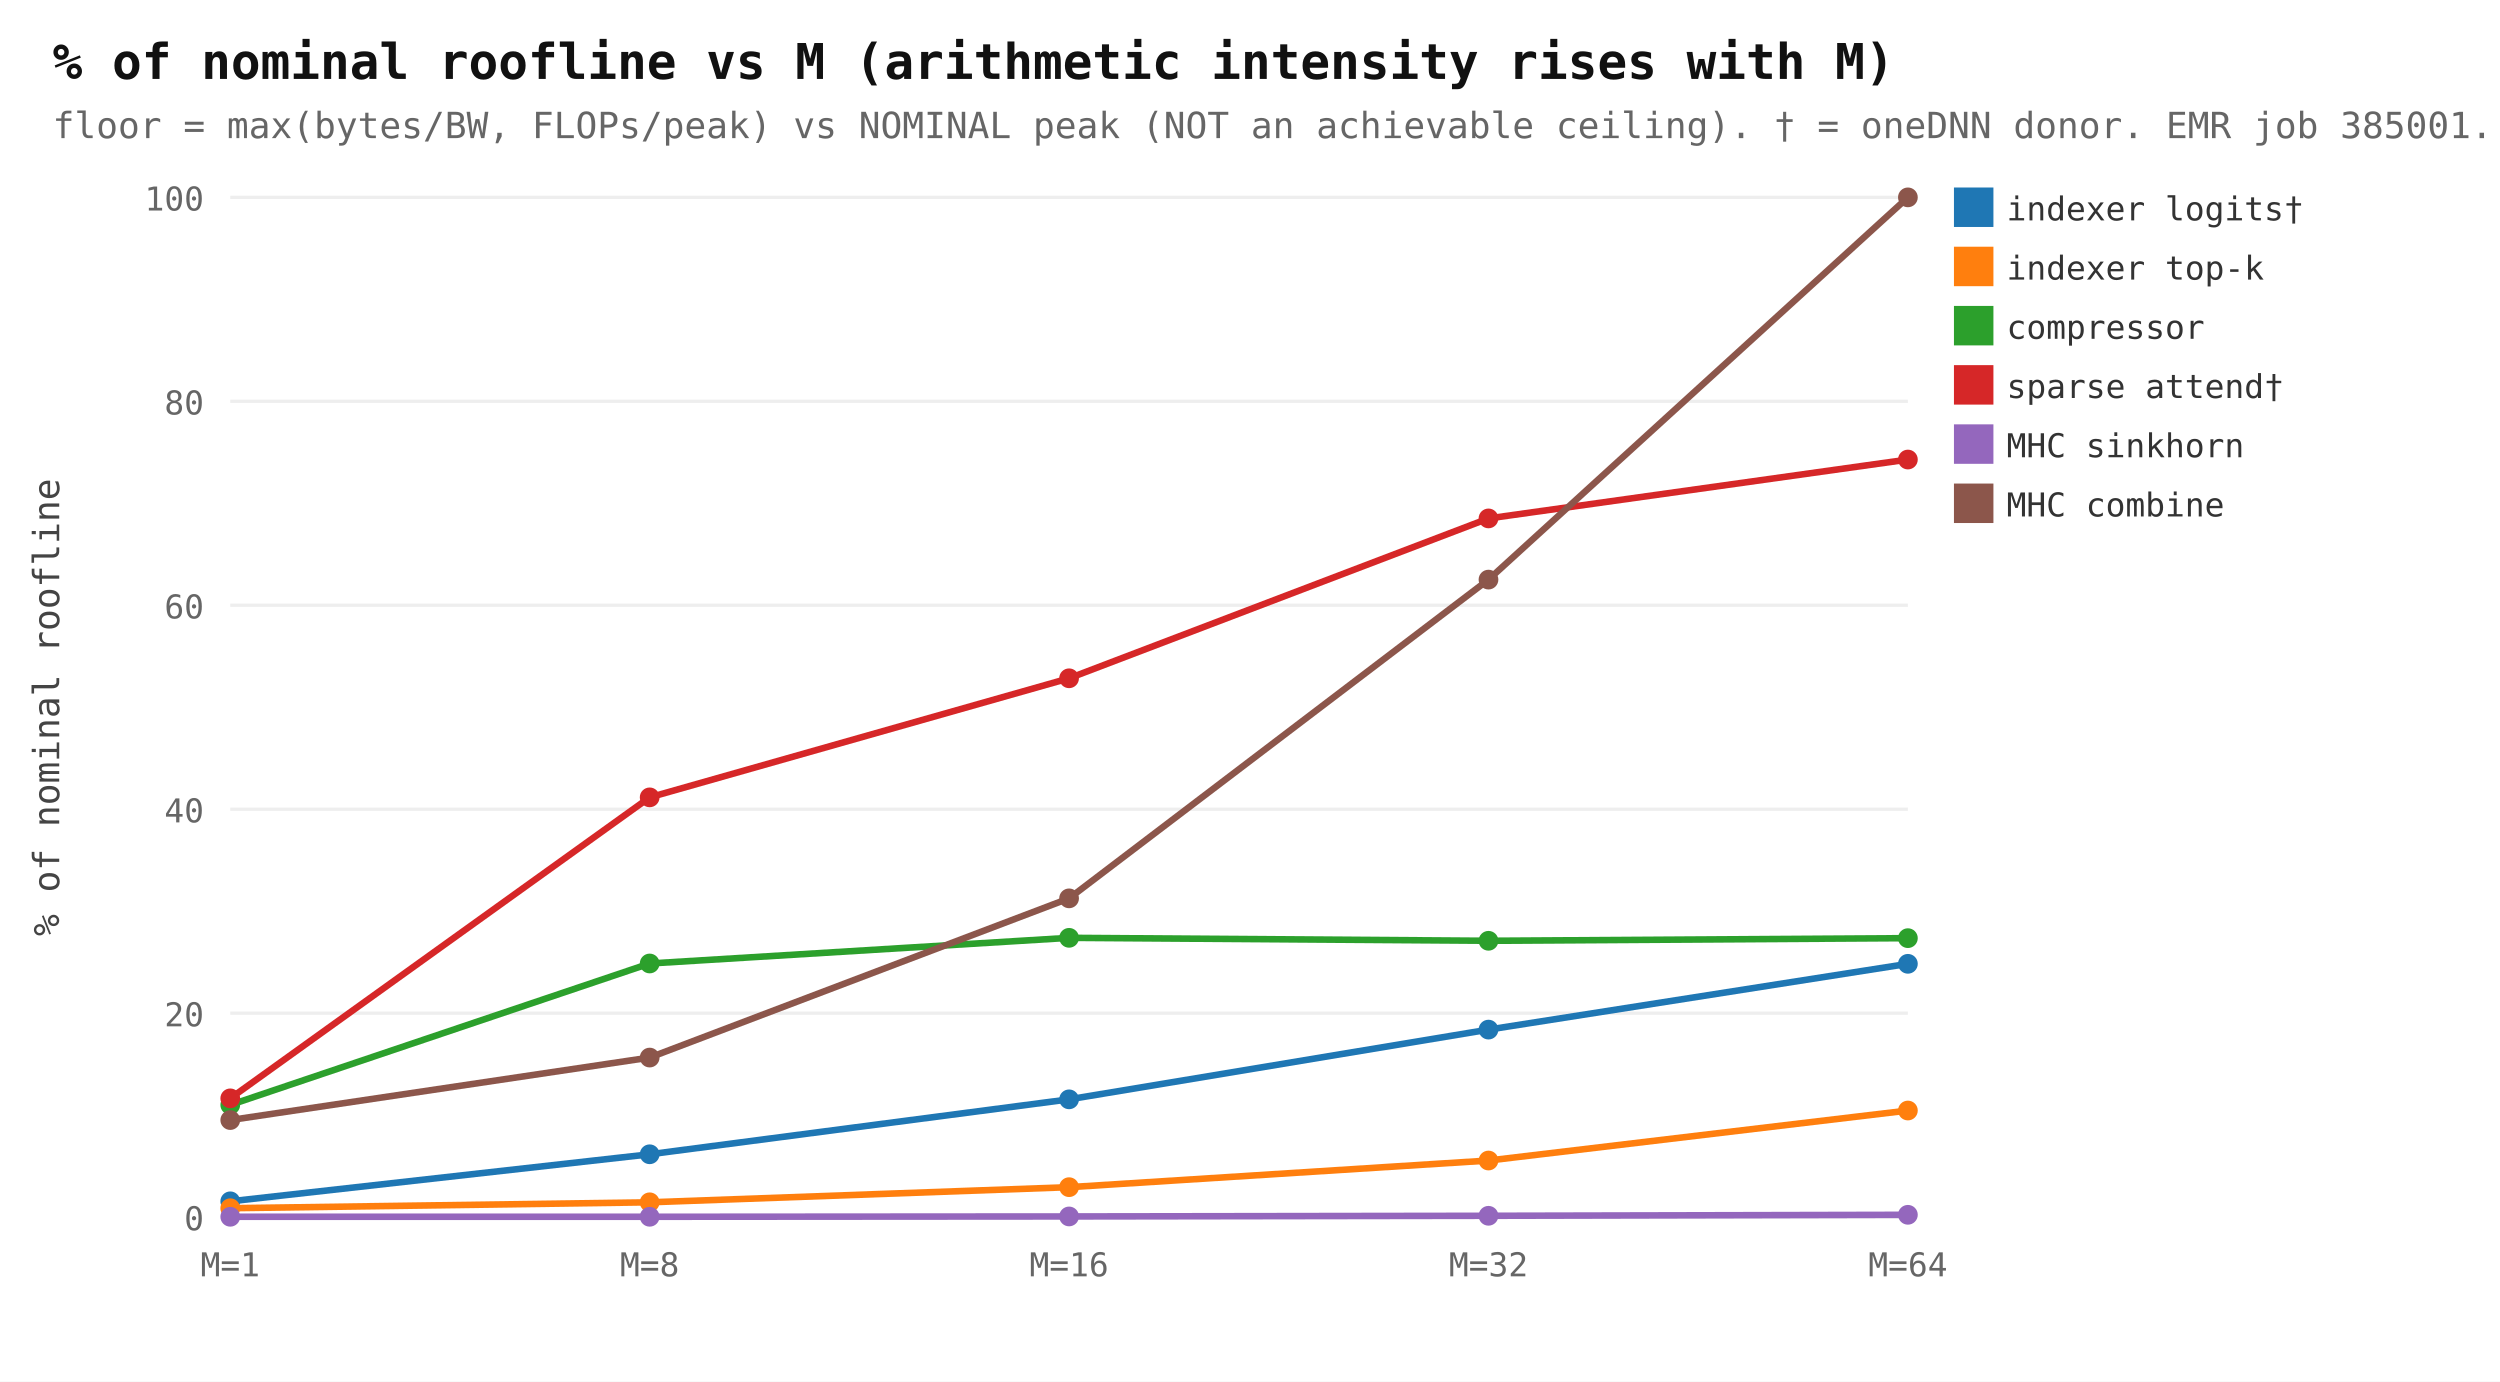
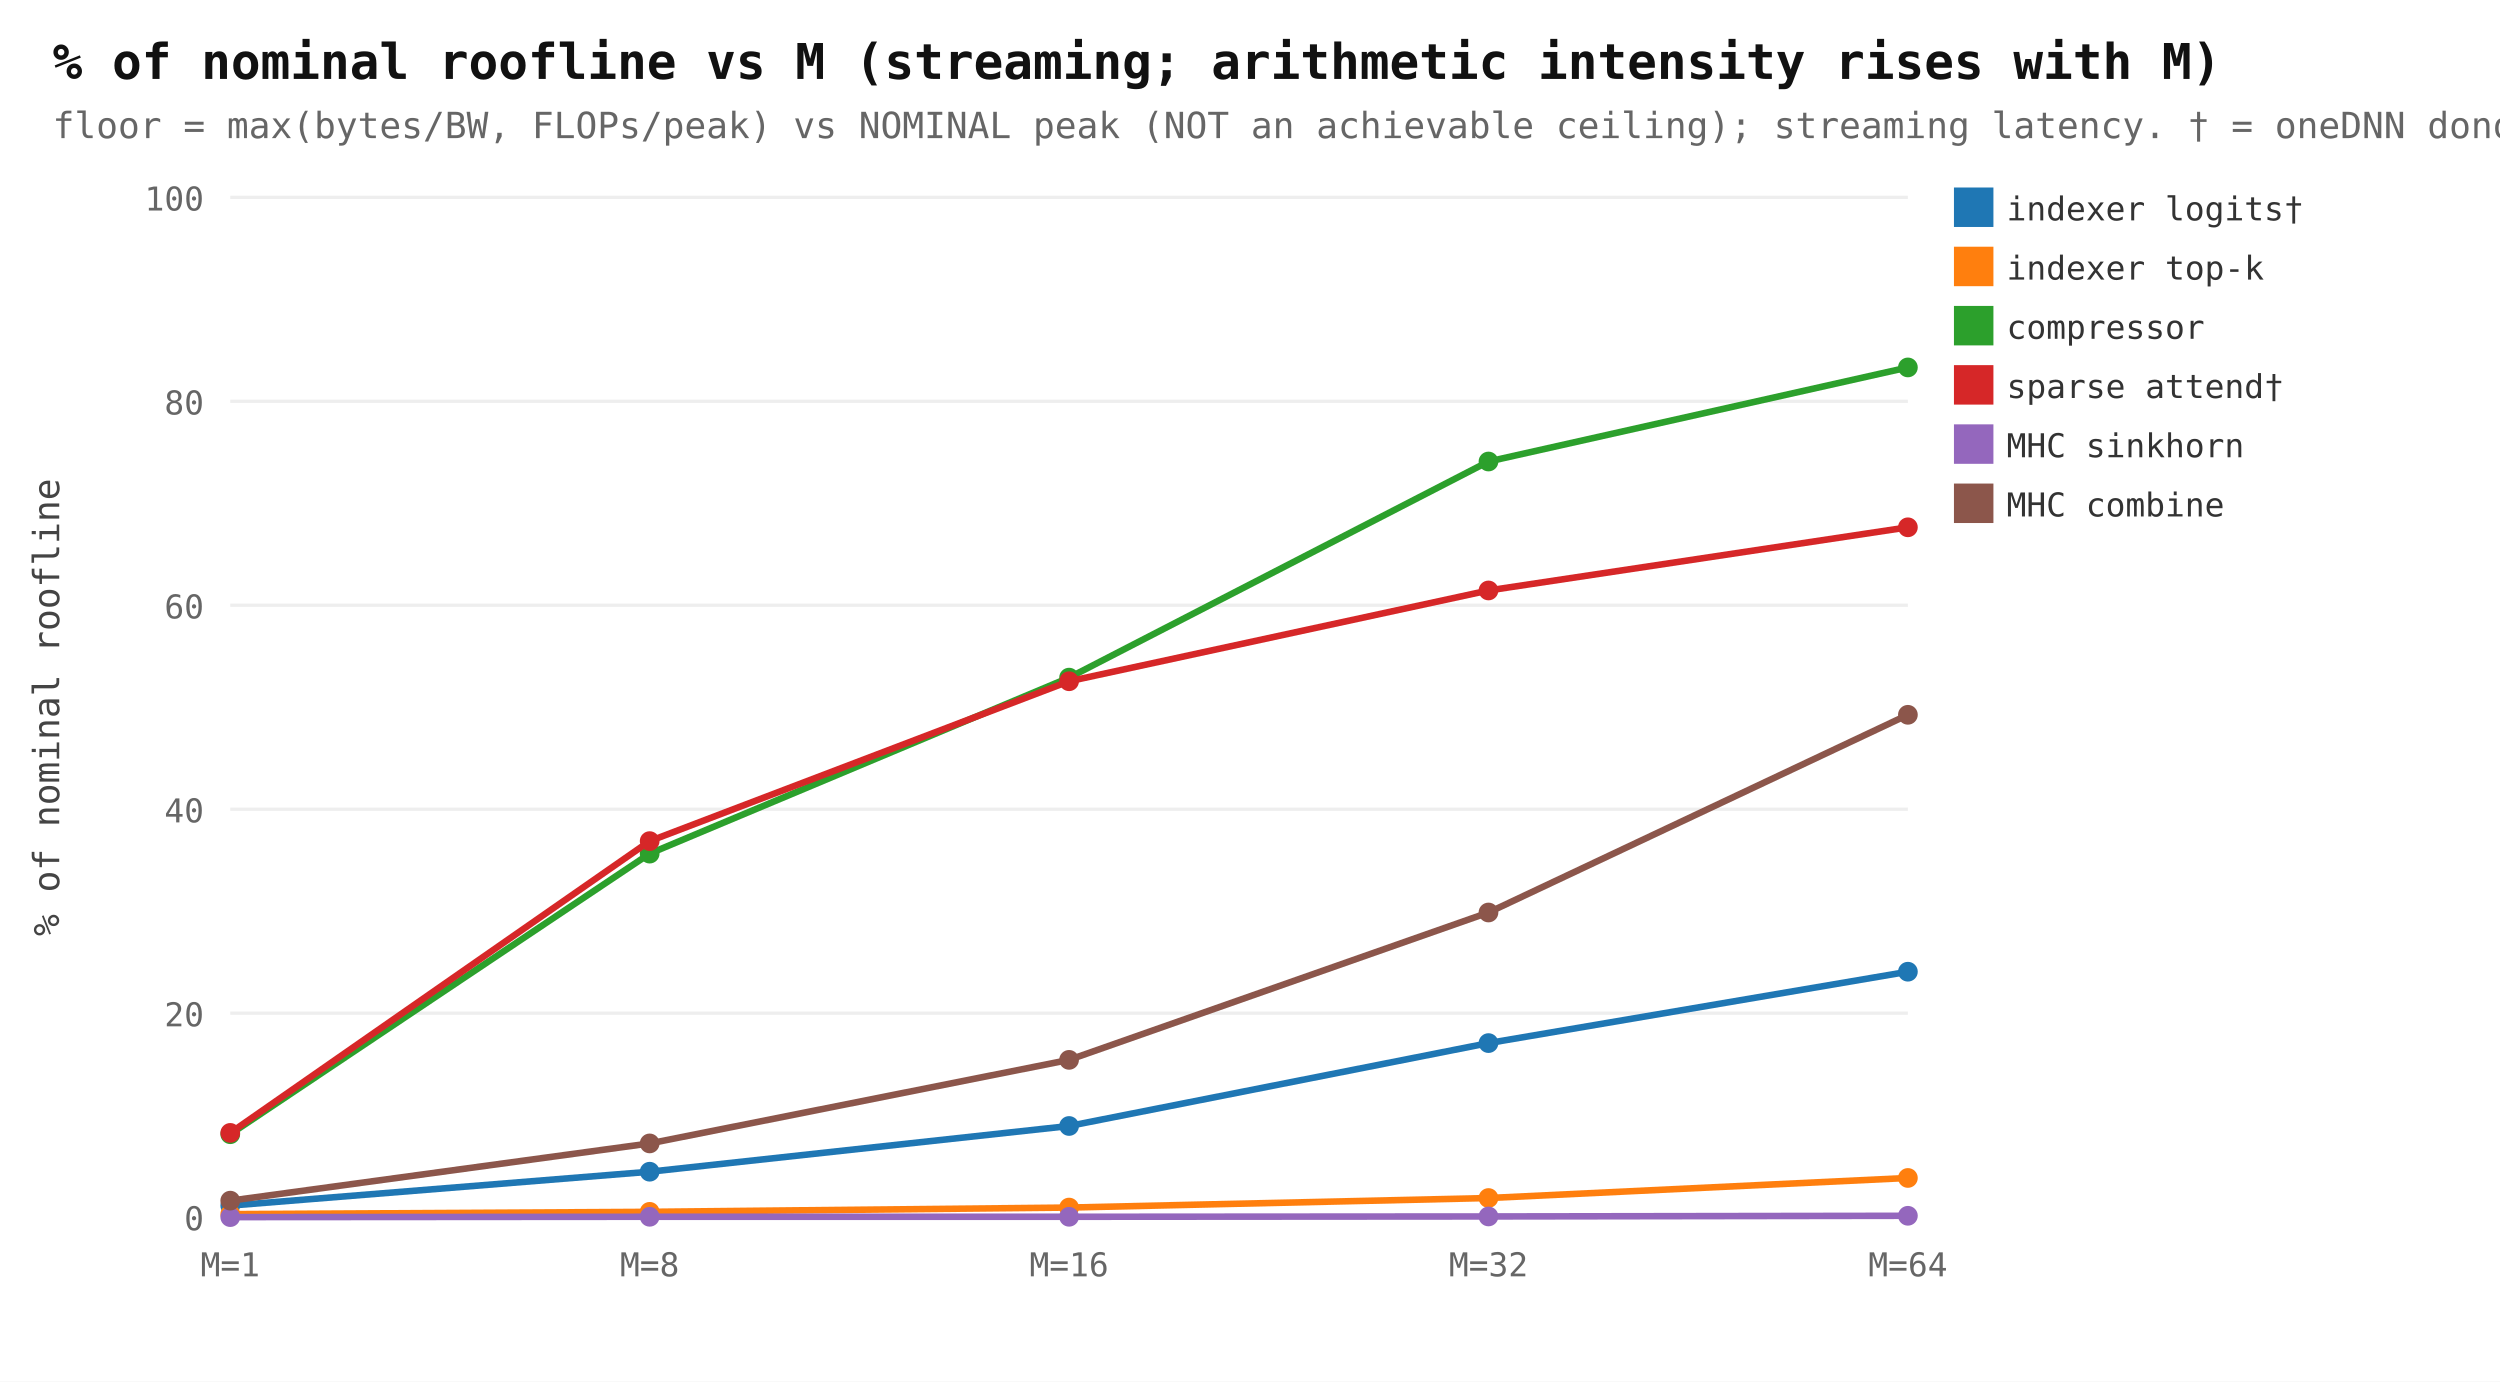
<svg xmlns="http://www.w3.org/2000/svg" viewBox="0 0 760 420" width="760" height="420">
  <rect x="0" y="0" width="760" height="420" fill="#ffffff" />
-   <text x="16.0" y="24.0" font-family="monospace" font-size="15" fill="#111" text-anchor="start" font-weight="bold">% of nominal roofline vs M  (arithmetic intensity rises with M)</text>
-   <text x="16.0" y="42.0" font-family="monospace" font-size="11" fill="#666" text-anchor="start" font-weight="normal">floor = max(bytes/BW, FLOPs/peak) vs NOMINAL peak (NOT an achievable ceiling). † = oneDNN donor. EMR job 385001.</text>
+   <text x="16.0" y="24.0" font-family="monospace" font-size="15" fill="#111" text-anchor="start" font-weight="bold">% of nominal roofline vs M  (streaming; arithmetic intensity rises with M)</text>
+   <text x="16.0" y="42.0" font-family="monospace" font-size="11" fill="#666" text-anchor="start" font-weight="normal">floor = max(bytes/BW, FLOPs/peak) vs NOMINAL peak (NOT an achievable ceiling); streaming latency. † = oneDNN donor. EMR job 385059.</text>
  <line x1="70" y1="370.0" x2="580" y2="370.0" stroke="#eee" />
  <text x="62.0" y="374.0" font-family="monospace" font-size="10" fill="#666" text-anchor="end" font-weight="normal">0</text>
  <line x1="70" y1="308.0" x2="580" y2="308.0" stroke="#eee" />
  <text x="62.0" y="312.0" font-family="monospace" font-size="10" fill="#666" text-anchor="end" font-weight="normal">20</text>
  <line x1="70" y1="246.0" x2="580" y2="246.0" stroke="#eee" />
  <text x="62.0" y="250.0" font-family="monospace" font-size="10" fill="#666" text-anchor="end" font-weight="normal">40</text>
  <line x1="70" y1="184.0" x2="580" y2="184.0" stroke="#eee" />
  <text x="62.0" y="188.0" font-family="monospace" font-size="10" fill="#666" text-anchor="end" font-weight="normal">60</text>
  <line x1="70" y1="122.0" x2="580" y2="122.0" stroke="#eee" />
  <text x="62.0" y="126.0" font-family="monospace" font-size="10" fill="#666" text-anchor="end" font-weight="normal">80</text>
  <line x1="70" y1="60.0" x2="580" y2="60.0" stroke="#eee" />
  <text x="62.0" y="64.0" font-family="monospace" font-size="10" fill="#666" text-anchor="end" font-weight="normal">100</text>
  <text x="18.0" y="215.0" font-family="monospace" font-size="11" fill="#444" text-anchor="middle" transform="rotate(-90 18 215)" font-weight="normal">% of nominal roofline</text>
  <text x="70.0" y="388.0" font-family="monospace" font-size="10" fill="#666" text-anchor="middle" font-weight="normal">M=1</text>
  <text x="197.5" y="388.0" font-family="monospace" font-size="10" fill="#666" text-anchor="middle" font-weight="normal">M=8</text>
  <text x="325.0" y="388.0" font-family="monospace" font-size="10" fill="#666" text-anchor="middle" font-weight="normal">M=16</text>
  <text x="452.5" y="388.0" font-family="monospace" font-size="10" fill="#666" text-anchor="middle" font-weight="normal">M=32</text>
  <text x="580.0" y="388.0" font-family="monospace" font-size="10" fill="#666" text-anchor="middle" font-weight="normal">M=64</text>
-   <polyline fill="none" stroke="#1f77b4" stroke-width="2" points="70.0,365.2 197.5,350.9 325.0,334.2 452.5,313.0 580.0,293.0" />
-   <circle cx="70.0" cy="365.2" r="3" fill="#1f77b4" />
-   <circle cx="197.5" cy="350.9" r="3" fill="#1f77b4" />
-   <circle cx="325.0" cy="334.2" r="3" fill="#1f77b4" />
-   <circle cx="452.5" cy="313.0" r="3" fill="#1f77b4" />
-   <circle cx="580.0" cy="293.0" r="3" fill="#1f77b4" />
+   <polyline fill="none" stroke="#1f77b4" stroke-width="2" points="70.0,366.5 197.5,356.2 325.0,342.3 452.5,317.1 580.0,295.4" />
+   <circle cx="70.0" cy="366.5" r="3" fill="#1f77b4" />
+   <circle cx="197.5" cy="356.2" r="3" fill="#1f77b4" />
+   <circle cx="325.0" cy="342.3" r="3" fill="#1f77b4" />
+   <circle cx="452.5" cy="317.1" r="3" fill="#1f77b4" />
+   <circle cx="580.0" cy="295.4" r="3" fill="#1f77b4" />
  <rect x="594" y="57" width="12" height="12" fill="#1f77b4" />
  <text x="610.0" y="67.0" font-family="monospace" font-size="10" fill="#333" text-anchor="start" font-weight="normal">indexer logits†</text>
-   <polyline fill="none" stroke="#ff7f0e" stroke-width="2" points="70.0,367.3 197.5,365.5 325.0,360.9 452.5,352.8 580.0,337.6" />
-   <circle cx="70.0" cy="367.3" r="3" fill="#ff7f0e" />
-   <circle cx="197.5" cy="365.5" r="3" fill="#ff7f0e" />
-   <circle cx="325.0" cy="360.9" r="3" fill="#ff7f0e" />
-   <circle cx="452.5" cy="352.8" r="3" fill="#ff7f0e" />
-   <circle cx="580.0" cy="337.6" r="3" fill="#ff7f0e" />
+   <polyline fill="none" stroke="#ff7f0e" stroke-width="2" points="70.0,369.1 197.5,368.4 325.0,367.1 452.5,364.2 580.0,358.1" />
+   <circle cx="70.0" cy="369.1" r="3" fill="#ff7f0e" />
+   <circle cx="197.5" cy="368.4" r="3" fill="#ff7f0e" />
+   <circle cx="325.0" cy="367.1" r="3" fill="#ff7f0e" />
+   <circle cx="452.5" cy="364.2" r="3" fill="#ff7f0e" />
+   <circle cx="580.0" cy="358.1" r="3" fill="#ff7f0e" />
  <rect x="594" y="75" width="12" height="12" fill="#ff7f0e" />
  <text x="610.0" y="85.0" font-family="monospace" font-size="10" fill="#333" text-anchor="start" font-weight="normal">indexer top-k</text>
-   <polyline fill="none" stroke="#2ca02c" stroke-width="2" points="70.0,335.9 197.5,292.9 325.0,285.1 452.5,286.0 580.0,285.2" />
-   <circle cx="70.0" cy="335.9" r="3" fill="#2ca02c" />
-   <circle cx="197.5" cy="292.9" r="3" fill="#2ca02c" />
-   <circle cx="325.0" cy="285.1" r="3" fill="#2ca02c" />
-   <circle cx="452.5" cy="286.0" r="3" fill="#2ca02c" />
-   <circle cx="580.0" cy="285.2" r="3" fill="#2ca02c" />
+   <polyline fill="none" stroke="#2ca02c" stroke-width="2" points="70.0,344.8 197.5,259.5 325.0,206.0 452.5,140.3 580.0,111.7" />
+   <circle cx="70.0" cy="344.8" r="3" fill="#2ca02c" />
+   <circle cx="197.5" cy="259.5" r="3" fill="#2ca02c" />
+   <circle cx="325.0" cy="206.0" r="3" fill="#2ca02c" />
+   <circle cx="452.5" cy="140.3" r="3" fill="#2ca02c" />
+   <circle cx="580.0" cy="111.7" r="3" fill="#2ca02c" />
  <rect x="594" y="93" width="12" height="12" fill="#2ca02c" />
  <text x="610.0" y="103.0" font-family="monospace" font-size="10" fill="#333" text-anchor="start" font-weight="normal">compressor</text>
-   <polyline fill="none" stroke="#d62728" stroke-width="2" points="70.0,333.9 197.5,242.4 325.0,206.2 452.5,157.6 580.0,139.7" />
-   <circle cx="70.0" cy="333.9" r="3" fill="#d62728" />
-   <circle cx="197.5" cy="242.4" r="3" fill="#d62728" />
-   <circle cx="325.0" cy="206.2" r="3" fill="#d62728" />
-   <circle cx="452.5" cy="157.6" r="3" fill="#d62728" />
-   <circle cx="580.0" cy="139.7" r="3" fill="#d62728" />
+   <polyline fill="none" stroke="#d62728" stroke-width="2" points="70.0,344.4 197.5,255.7 325.0,207.1 452.5,179.5 580.0,160.3" />
+   <circle cx="70.0" cy="344.4" r="3" fill="#d62728" />
+   <circle cx="197.5" cy="255.7" r="3" fill="#d62728" />
+   <circle cx="325.0" cy="207.1" r="3" fill="#d62728" />
+   <circle cx="452.5" cy="179.5" r="3" fill="#d62728" />
+   <circle cx="580.0" cy="160.3" r="3" fill="#d62728" />
  <rect x="594" y="111" width="12" height="12" fill="#d62728" />
  <text x="610.0" y="121.0" font-family="monospace" font-size="10" fill="#333" text-anchor="start" font-weight="normal">sparse attend†</text>
-   <polyline fill="none" stroke="#9467bd" stroke-width="2" points="70.0,369.9 197.5,369.9 325.0,369.8 452.5,369.6 580.0,369.3" />
-   <circle cx="70.0" cy="369.9" r="3" fill="#9467bd" />
+   <polyline fill="none" stroke="#9467bd" stroke-width="2" points="70.0,370.0 197.5,369.9 325.0,369.9 452.5,369.8 580.0,369.6" />
+   <circle cx="70.0" cy="370.0" r="3" fill="#9467bd" />
  <circle cx="197.5" cy="369.9" r="3" fill="#9467bd" />
-   <circle cx="325.0" cy="369.8" r="3" fill="#9467bd" />
-   <circle cx="452.5" cy="369.6" r="3" fill="#9467bd" />
-   <circle cx="580.0" cy="369.3" r="3" fill="#9467bd" />
+   <circle cx="325.0" cy="369.9" r="3" fill="#9467bd" />
+   <circle cx="452.5" cy="369.8" r="3" fill="#9467bd" />
+   <circle cx="580.0" cy="369.6" r="3" fill="#9467bd" />
  <rect x="594" y="129" width="12" height="12" fill="#9467bd" />
  <text x="610.0" y="139.0" font-family="monospace" font-size="10" fill="#333" text-anchor="start" font-weight="normal">MHC sinkhorn</text>
-   <polyline fill="none" stroke="#8c564b" stroke-width="2" points="70.0,340.5 197.5,321.5 325.0,273.1 452.5,176.2 580.0,60.0" />
-   <circle cx="70.0" cy="340.5" r="3" fill="#8c564b" />
-   <circle cx="197.5" cy="321.5" r="3" fill="#8c564b" />
-   <circle cx="325.0" cy="273.1" r="3" fill="#8c564b" />
-   <circle cx="452.5" cy="176.2" r="3" fill="#8c564b" />
-   <circle cx="580.0" cy="60.0" r="3" fill="#8c564b" />
+   <polyline fill="none" stroke="#8c564b" stroke-width="2" points="70.0,365.0 197.5,347.6 325.0,322.2 452.5,277.4 580.0,217.3" />
+   <circle cx="70.0" cy="365.0" r="3" fill="#8c564b" />
+   <circle cx="197.5" cy="347.6" r="3" fill="#8c564b" />
+   <circle cx="325.0" cy="322.2" r="3" fill="#8c564b" />
+   <circle cx="452.5" cy="277.4" r="3" fill="#8c564b" />
+   <circle cx="580.0" cy="217.3" r="3" fill="#8c564b" />
  <rect x="594" y="147" width="12" height="12" fill="#8c564b" />
  <text x="610.0" y="157.0" font-family="monospace" font-size="10" fill="#333" text-anchor="start" font-weight="normal">MHC combine</text>
</svg>
